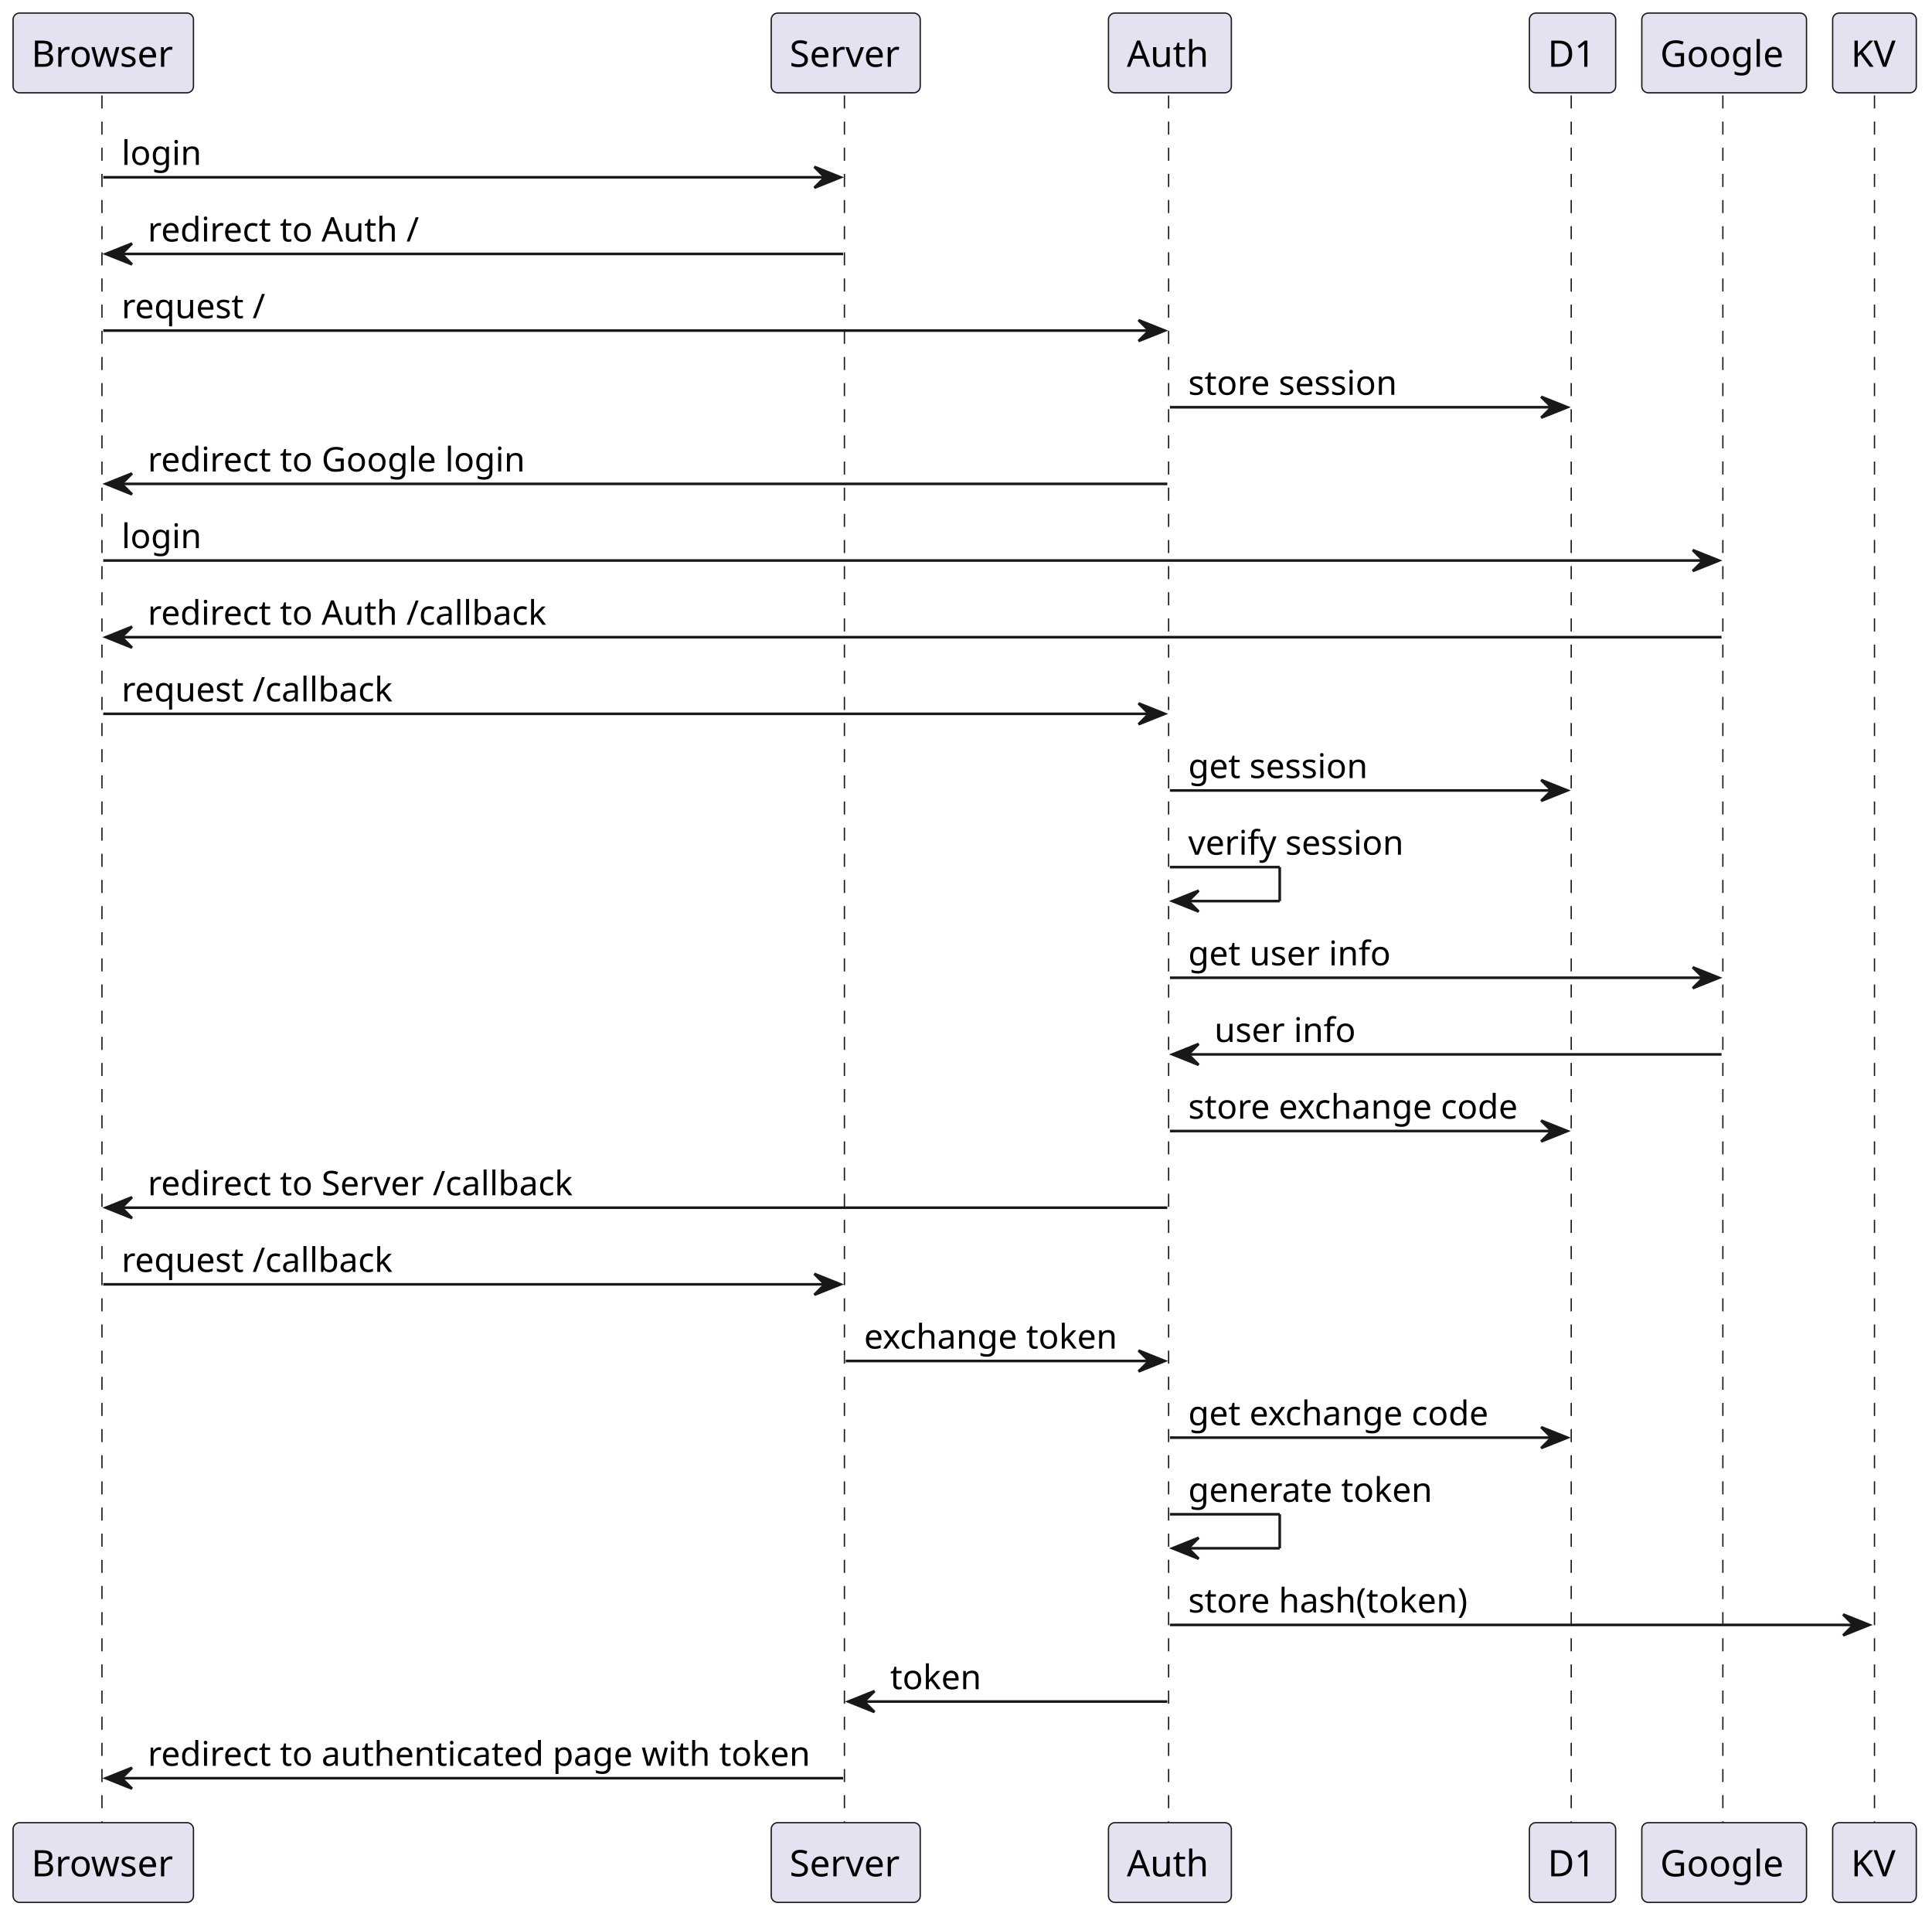
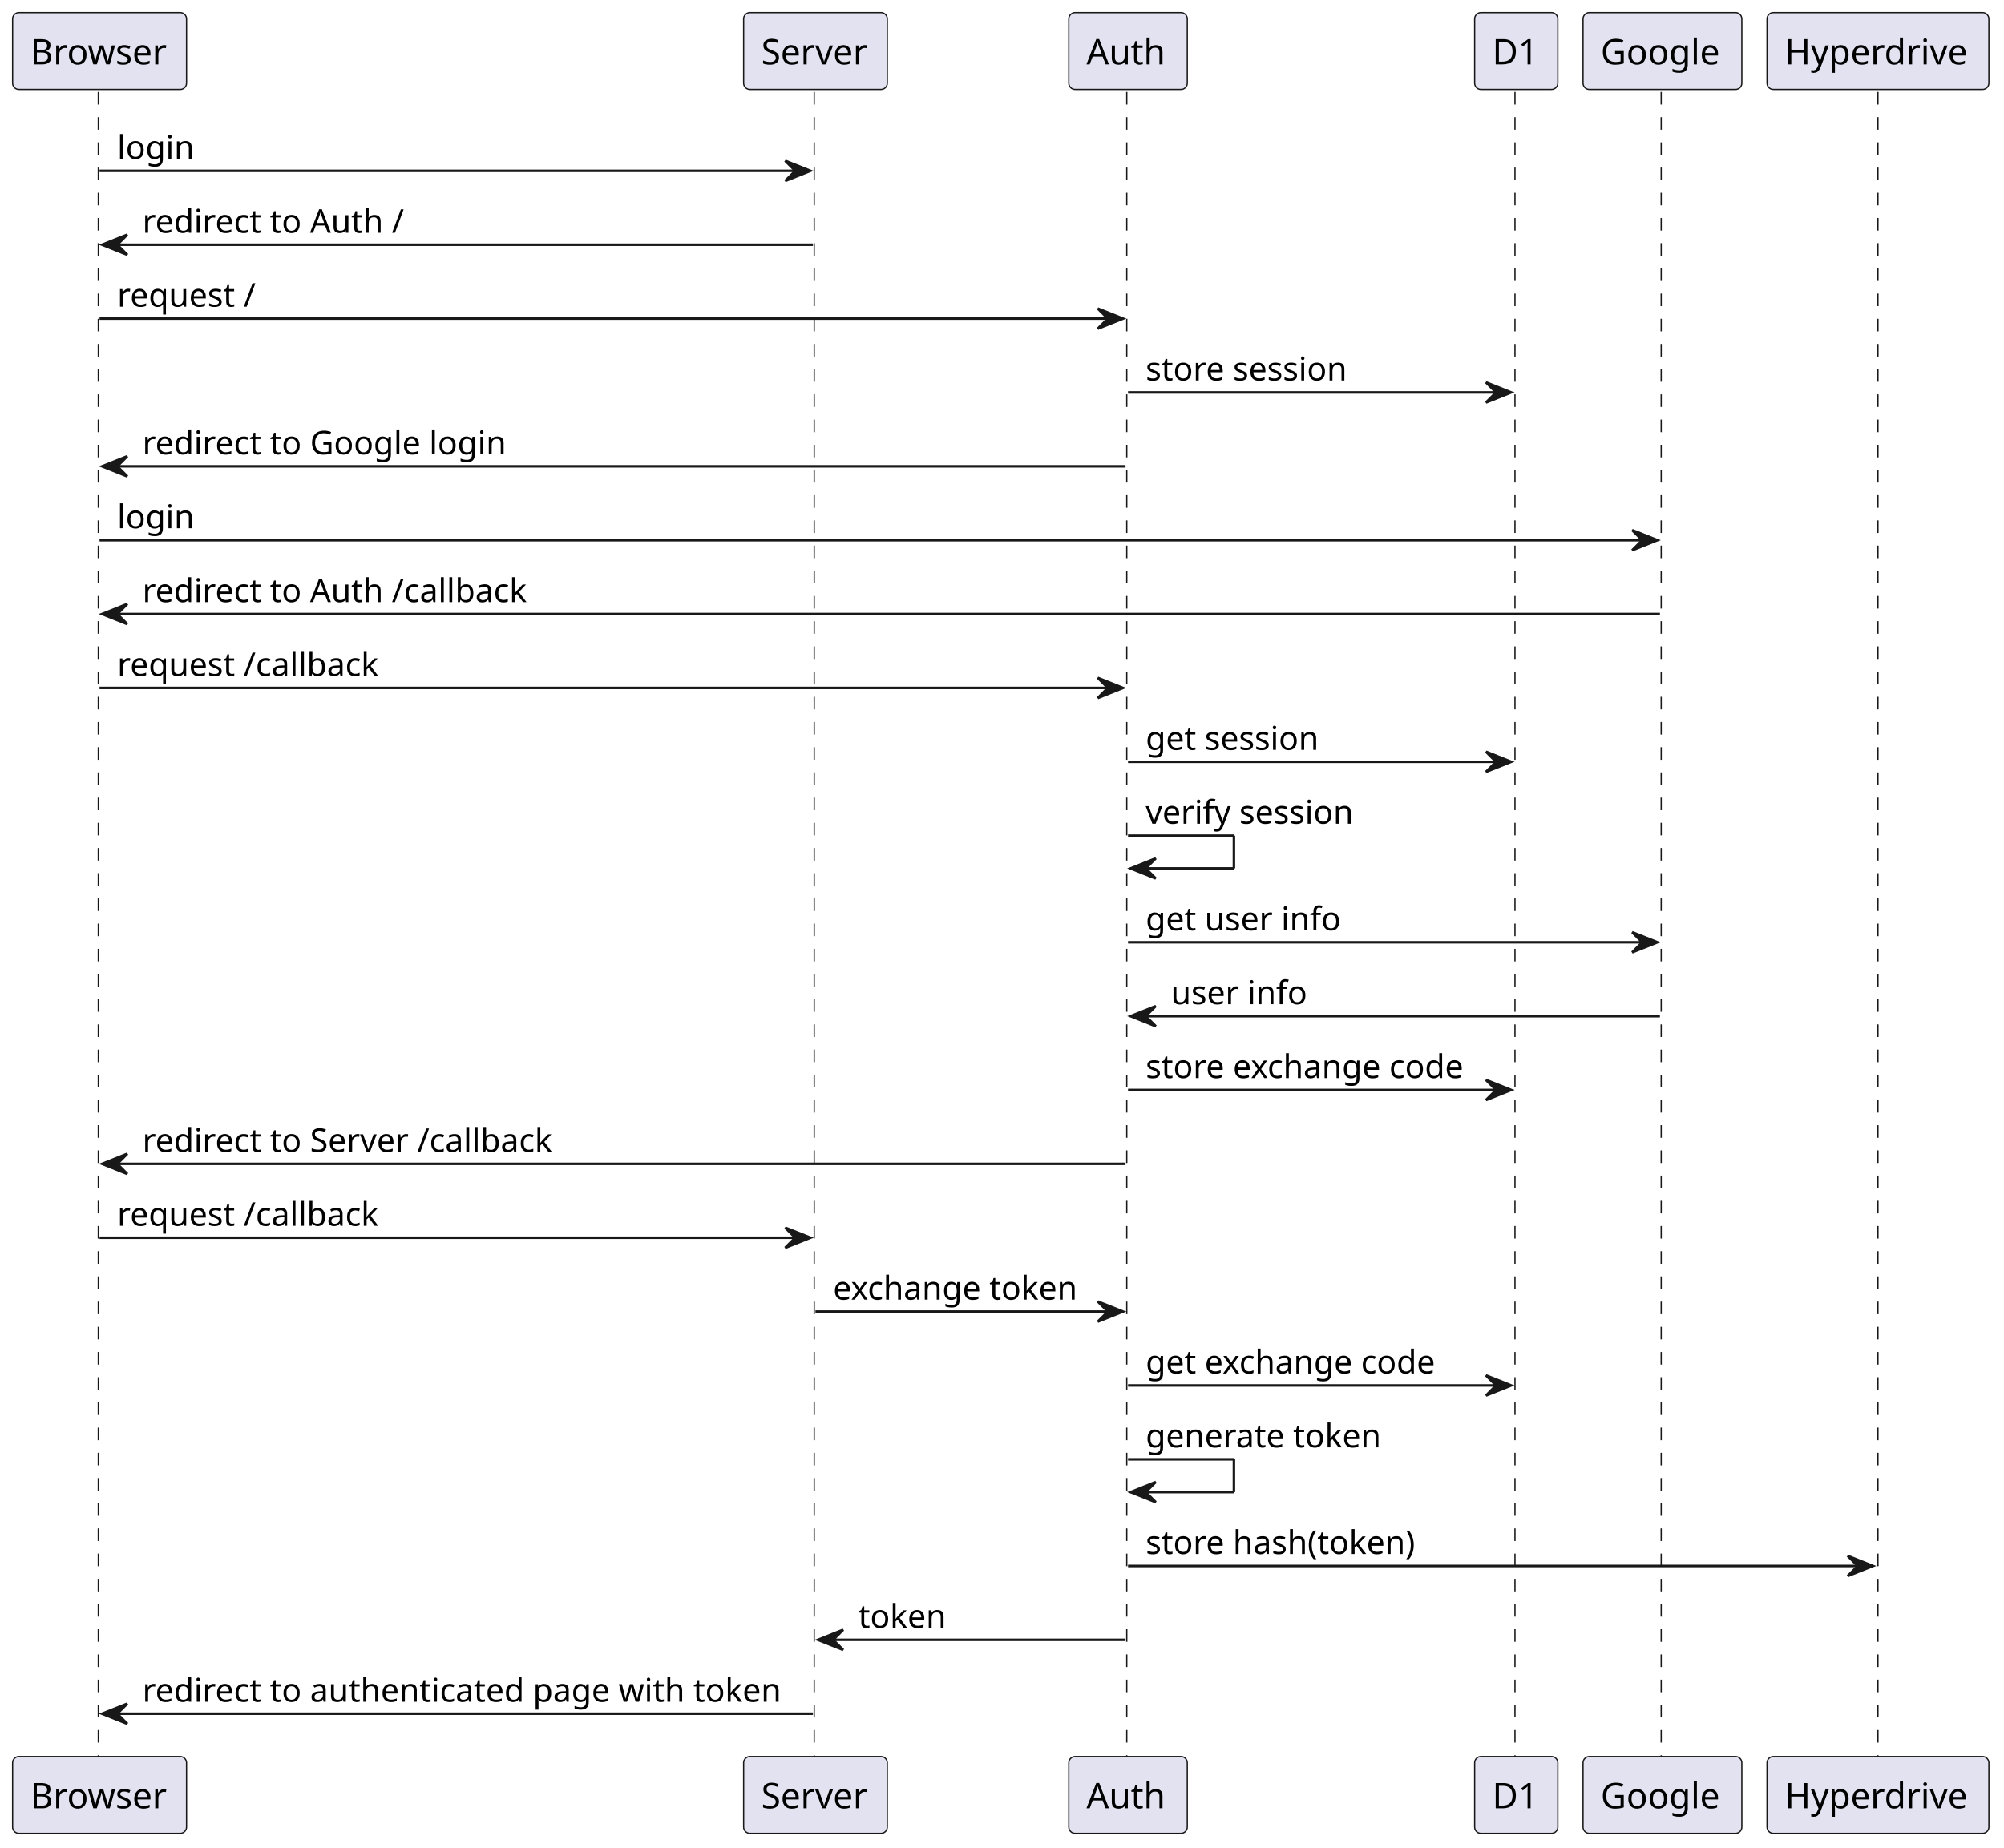
- <svg xmlns="http://www.w3.org/2000/svg" contentStyleType="text/css" height="733px" preserveAspectRatio="none" style="width:739px;height:733px;background:#FFFFFF;" version="1.1" viewBox="0 0 739 733" width="739px" zoomAndPan="magnify">
+ <svg xmlns="http://www.w3.org/2000/svg" contentStyleType="text/css" height="733px" preserveAspectRatio="none" style="width:795px;height:733px;background:#FFFFFF;" version="1.1" viewBox="0 0 795 733" width="795px" zoomAndPan="magnify">
  <defs />
  <g>
    <line style="stroke:#181818;stroke-width:0.5;stroke-dasharray:5.0,5.0;" x1="39" x2="39" y1="36.488" y2="698.01" />
    <line style="stroke:#181818;stroke-width:0.5;stroke-dasharray:5.0,5.0;" x1="323" x2="323" y1="36.488" y2="698.01" />
    <line style="stroke:#181818;stroke-width:0.5;stroke-dasharray:5.0,5.0;" x1="447" x2="447" y1="36.488" y2="698.01" />
    <line style="stroke:#181818;stroke-width:0.5;stroke-dasharray:5.0,5.0;" x1="601" x2="601" y1="36.488" y2="698.01" />
    <line style="stroke:#181818;stroke-width:0.5;stroke-dasharray:5.0,5.0;" x1="659" x2="659" y1="36.488" y2="698.01" />
-     <line style="stroke:#181818;stroke-width:0.5;stroke-dasharray:5.0,5.0;" x1="717" x2="717" y1="36.488" y2="698.01" />
+     <line style="stroke:#181818;stroke-width:0.5;stroke-dasharray:5.0,5.0;" x1="745" x2="745" y1="36.488" y2="698.01" />
    <rect fill="#E2E2F0" height="30.488" rx="2.5" ry="2.5" style="stroke:#181818;stroke-width:0.5;" width="69" x="5" y="5" />
    <text fill="#000000" font-family="sans-serif" font-size="14" lengthAdjust="spacing" textLength="55" x="12" y="25.535">Browser</text>
    <rect fill="#E2E2F0" height="30.488" rx="2.5" ry="2.5" style="stroke:#181818;stroke-width:0.5;" width="69" x="5" y="697.01" />
    <text fill="#000000" font-family="sans-serif" font-size="14" lengthAdjust="spacing" textLength="55" x="12" y="717.545">Browser</text>
    <rect fill="#E2E2F0" height="30.488" rx="2.5" ry="2.5" style="stroke:#181818;stroke-width:0.5;" width="57" x="295" y="5" />
    <text fill="#000000" font-family="sans-serif" font-size="14" lengthAdjust="spacing" textLength="43" x="302" y="25.535">Server</text>
    <rect fill="#E2E2F0" height="30.488" rx="2.5" ry="2.5" style="stroke:#181818;stroke-width:0.5;" width="57" x="295" y="697.01" />
    <text fill="#000000" font-family="sans-serif" font-size="14" lengthAdjust="spacing" textLength="43" x="302" y="717.545">Server</text>
    <rect fill="#E2E2F0" height="30.488" rx="2.5" ry="2.5" style="stroke:#181818;stroke-width:0.5;" width="47" x="424" y="5" />
    <text fill="#000000" font-family="sans-serif" font-size="14" lengthAdjust="spacing" textLength="33" x="431" y="25.535">Auth</text>
    <rect fill="#E2E2F0" height="30.488" rx="2.5" ry="2.5" style="stroke:#181818;stroke-width:0.5;" width="47" x="424" y="697.01" />
    <text fill="#000000" font-family="sans-serif" font-size="14" lengthAdjust="spacing" textLength="33" x="431" y="717.545">Auth</text>
    <rect fill="#E2E2F0" height="30.488" rx="2.5" ry="2.5" style="stroke:#181818;stroke-width:0.5;" width="33" x="585" y="5" />
    <text fill="#000000" font-family="sans-serif" font-size="14" lengthAdjust="spacing" textLength="19" x="592" y="25.535">D1</text>
    <rect fill="#E2E2F0" height="30.488" rx="2.5" ry="2.5" style="stroke:#181818;stroke-width:0.5;" width="33" x="585" y="697.01" />
    <text fill="#000000" font-family="sans-serif" font-size="14" lengthAdjust="spacing" textLength="19" x="592" y="717.545">D1</text>
    <rect fill="#E2E2F0" height="30.488" rx="2.5" ry="2.5" style="stroke:#181818;stroke-width:0.5;" width="63" x="628" y="5" />
    <text fill="#000000" font-family="sans-serif" font-size="14" lengthAdjust="spacing" textLength="49" x="635" y="25.535">Google</text>
    <rect fill="#E2E2F0" height="30.488" rx="2.5" ry="2.5" style="stroke:#181818;stroke-width:0.5;" width="63" x="628" y="697.01" />
    <text fill="#000000" font-family="sans-serif" font-size="14" lengthAdjust="spacing" textLength="49" x="635" y="717.545">Google</text>
-     <rect fill="#E2E2F0" height="30.488" rx="2.5" ry="2.5" style="stroke:#181818;stroke-width:0.5;" width="32" x="701" y="5" />
-     <text fill="#000000" font-family="sans-serif" font-size="14" lengthAdjust="spacing" textLength="18" x="708" y="25.535">KV</text>
-     <rect fill="#E2E2F0" height="30.488" rx="2.5" ry="2.5" style="stroke:#181818;stroke-width:0.5;" width="32" x="701" y="697.01" />
-     <text fill="#000000" font-family="sans-serif" font-size="14" lengthAdjust="spacing" textLength="18" x="708" y="717.545">KV</text>
+     <rect fill="#E2E2F0" height="30.488" rx="2.5" ry="2.5" style="stroke:#181818;stroke-width:0.5;" width="88" x="701" y="5" />
+     <text fill="#000000" font-family="sans-serif" font-size="14" lengthAdjust="spacing" textLength="74" x="708" y="25.535">Hyperdrive</text>
+     <rect fill="#E2E2F0" height="30.488" rx="2.5" ry="2.5" style="stroke:#181818;stroke-width:0.5;" width="88" x="701" y="697.01" />
+     <text fill="#000000" font-family="sans-serif" font-size="14" lengthAdjust="spacing" textLength="74" x="708" y="717.545">Hyperdrive</text>
    <polygon fill="#181818" points="311.5,63.799,321.5,67.799,311.5,71.799,315.5,67.799" style="stroke:#181818;stroke-width:1.0;" />
    <line style="stroke:#181818;stroke-width:1.0;" x1="39.5" x2="317.5" y1="67.799" y2="67.799" />
    <text fill="#000000" font-family="sans-serif" font-size="13" lengthAdjust="spacing" textLength="32" x="46.5" y="63.057">login</text>
    <polygon fill="#181818" points="50.5,93.109,40.5,97.109,50.5,101.109,46.5,97.109" style="stroke:#181818;stroke-width:1.0;" />
    <line style="stroke:#181818;stroke-width:1.0;" x1="44.5" x2="322.5" y1="97.109" y2="97.109" />
    <text fill="#000000" font-family="sans-serif" font-size="13" lengthAdjust="spacing" textLength="110" x="56.5" y="92.367">redirect to Auth /</text>
    <polygon fill="#181818" points="435.5,122.42,445.5,126.42,435.5,130.42,439.5,126.42" style="stroke:#181818;stroke-width:1.0;" />
    <line style="stroke:#181818;stroke-width:1.0;" x1="39.5" x2="441.5" y1="126.42" y2="126.42" />
    <text fill="#000000" font-family="sans-serif" font-size="13" lengthAdjust="spacing" textLength="58" x="46.5" y="121.678">request /</text>
    <polygon fill="#181818" points="589.5,151.731,599.5,155.731,589.5,159.731,593.5,155.731" style="stroke:#181818;stroke-width:1.0;" />
    <line style="stroke:#181818;stroke-width:1.0;" x1="447.5" x2="595.5" y1="155.731" y2="155.731" />
    <text fill="#000000" font-family="sans-serif" font-size="13" lengthAdjust="spacing" textLength="84" x="454.5" y="150.988">store session</text>
    <polygon fill="#181818" points="50.5,181.041,40.5,185.041,50.5,189.041,46.5,185.041" style="stroke:#181818;stroke-width:1.0;" />
    <line style="stroke:#181818;stroke-width:1.0;" x1="44.5" x2="446.5" y1="185.041" y2="185.041" />
    <text fill="#000000" font-family="sans-serif" font-size="13" lengthAdjust="spacing" textLength="149" x="56.5" y="180.299">redirect to Google login</text>
    <polygon fill="#181818" points="647.5,210.352,657.5,214.352,647.5,218.352,651.5,214.352" style="stroke:#181818;stroke-width:1.0;" />
    <line style="stroke:#181818;stroke-width:1.0;" x1="39.5" x2="653.5" y1="214.352" y2="214.352" />
    <text fill="#000000" font-family="sans-serif" font-size="13" lengthAdjust="spacing" textLength="32" x="46.5" y="209.609">login</text>
    <polygon fill="#181818" points="50.5,239.662,40.5,243.662,50.5,247.662,46.5,243.662" style="stroke:#181818;stroke-width:1.0;" />
    <line style="stroke:#181818;stroke-width:1.0;" x1="44.5" x2="658.5" y1="243.662" y2="243.662" />
    <text fill="#000000" font-family="sans-serif" font-size="13" lengthAdjust="spacing" textLength="162" x="56.5" y="238.92">redirect to Auth /callback</text>
    <polygon fill="#181818" points="435.5,268.973,445.5,272.973,435.5,276.973,439.5,272.973" style="stroke:#181818;stroke-width:1.0;" />
    <line style="stroke:#181818;stroke-width:1.0;" x1="39.5" x2="441.5" y1="272.973" y2="272.973" />
    <text fill="#000000" font-family="sans-serif" font-size="13" lengthAdjust="spacing" textLength="110" x="46.5" y="268.231">request /callback</text>
    <polygon fill="#181818" points="589.5,298.283,599.5,302.283,589.5,306.283,593.5,302.283" style="stroke:#181818;stroke-width:1.0;" />
    <line style="stroke:#181818;stroke-width:1.0;" x1="447.5" x2="595.5" y1="302.283" y2="302.283" />
    <text fill="#000000" font-family="sans-serif" font-size="13" lengthAdjust="spacing" textLength="72" x="454.5" y="297.541">get session</text>
    <line style="stroke:#181818;stroke-width:1.0;" x1="447.5" x2="489.5" y1="331.594" y2="331.594" />
    <line style="stroke:#181818;stroke-width:1.0;" x1="489.5" x2="489.5" y1="331.594" y2="344.594" />
    <line style="stroke:#181818;stroke-width:1.0;" x1="448.5" x2="489.5" y1="344.594" y2="344.594" />
    <polygon fill="#181818" points="458.5,340.594,448.5,344.594,458.5,348.594,454.5,344.594" style="stroke:#181818;stroke-width:1.0;" />
    <text fill="#000000" font-family="sans-serif" font-size="13" lengthAdjust="spacing" textLength="87" x="454.5" y="326.852">verify session</text>
    <polygon fill="#181818" points="647.5,369.904,657.5,373.904,647.5,377.904,651.5,373.904" style="stroke:#181818;stroke-width:1.0;" />
    <line style="stroke:#181818;stroke-width:1.0;" x1="447.5" x2="653.5" y1="373.904" y2="373.904" />
    <text fill="#000000" font-family="sans-serif" font-size="13" lengthAdjust="spacing" textLength="80" x="454.5" y="369.162">get user info</text>
    <polygon fill="#181818" points="458.5,399.215,448.5,403.215,458.5,407.215,454.5,403.215" style="stroke:#181818;stroke-width:1.0;" />
    <line style="stroke:#181818;stroke-width:1.0;" x1="452.5" x2="658.5" y1="403.215" y2="403.215" />
    <text fill="#000000" font-family="sans-serif" font-size="13" lengthAdjust="spacing" textLength="56" x="464.5" y="398.473">user info</text>
    <polygon fill="#181818" points="589.5,428.525,599.5,432.525,589.5,436.525,593.5,432.525" style="stroke:#181818;stroke-width:1.0;" />
    <line style="stroke:#181818;stroke-width:1.0;" x1="447.5" x2="595.5" y1="432.525" y2="432.525" />
    <text fill="#000000" font-family="sans-serif" font-size="13" lengthAdjust="spacing" textLength="130" x="454.5" y="427.783">store exchange code</text>
    <polygon fill="#181818" points="50.5,457.836,40.5,461.836,50.5,465.836,46.5,461.836" style="stroke:#181818;stroke-width:1.0;" />
    <line style="stroke:#181818;stroke-width:1.0;" x1="44.5" x2="446.5" y1="461.836" y2="461.836" />
    <text fill="#000000" font-family="sans-serif" font-size="13" lengthAdjust="spacing" textLength="170" x="56.5" y="457.094">redirect to Server /callback</text>
    <polygon fill="#181818" points="311.5,487.147,321.5,491.147,311.5,495.147,315.5,491.147" style="stroke:#181818;stroke-width:1.0;" />
    <line style="stroke:#181818;stroke-width:1.0;" x1="39.5" x2="317.5" y1="491.147" y2="491.147" />
    <text fill="#000000" font-family="sans-serif" font-size="13" lengthAdjust="spacing" textLength="110" x="46.5" y="486.404">request /callback</text>
    <polygon fill="#181818" points="435.5,516.457,445.5,520.457,435.5,524.457,439.5,520.457" style="stroke:#181818;stroke-width:1.0;" />
    <line style="stroke:#181818;stroke-width:1.0;" x1="323.5" x2="441.5" y1="520.457" y2="520.457" />
    <text fill="#000000" font-family="sans-serif" font-size="13" lengthAdjust="spacing" textLength="100" x="330.5" y="515.715">exchange token</text>
    <polygon fill="#181818" points="589.5,545.768,599.5,549.768,589.5,553.768,593.5,549.768" style="stroke:#181818;stroke-width:1.0;" />
    <line style="stroke:#181818;stroke-width:1.0;" x1="447.5" x2="595.5" y1="549.768" y2="549.768" />
    <text fill="#000000" font-family="sans-serif" font-size="13" lengthAdjust="spacing" textLength="118" x="454.5" y="545.025">get exchange code</text>
    <line style="stroke:#181818;stroke-width:1.0;" x1="447.5" x2="489.5" y1="579.078" y2="579.078" />
    <line style="stroke:#181818;stroke-width:1.0;" x1="489.5" x2="489.5" y1="579.078" y2="592.078" />
    <line style="stroke:#181818;stroke-width:1.0;" x1="448.5" x2="489.5" y1="592.078" y2="592.078" />
    <polygon fill="#181818" points="458.5,588.078,448.5,592.078,458.5,596.078,454.5,592.078" style="stroke:#181818;stroke-width:1.0;" />
    <text fill="#000000" font-family="sans-serif" font-size="13" lengthAdjust="spacing" textLength="94" x="454.5" y="574.336">generate token</text>
-     <polygon fill="#181818" points="705,617.389,715,621.389,705,625.389,709,621.389" style="stroke:#181818;stroke-width:1.0;" />
-     <line style="stroke:#181818;stroke-width:1.0;" x1="447.5" x2="711" y1="621.389" y2="621.389" />
+     <polygon fill="#181818" points="733,617.389,743,621.389,733,625.389,737,621.389" style="stroke:#181818;stroke-width:1.0;" />
+     <line style="stroke:#181818;stroke-width:1.0;" x1="447.5" x2="739" y1="621.389" y2="621.389" />
    <text fill="#000000" font-family="sans-serif" font-size="13" lengthAdjust="spacing" textLength="110" x="454.5" y="616.646">store hash(token)</text>
    <polygon fill="#181818" points="334.5,646.699,324.5,650.699,334.5,654.699,330.5,650.699" style="stroke:#181818;stroke-width:1.0;" />
    <line style="stroke:#181818;stroke-width:1.0;" x1="328.5" x2="446.5" y1="650.699" y2="650.699" />
    <text fill="#000000" font-family="sans-serif" font-size="13" lengthAdjust="spacing" textLength="36" x="340.5" y="645.957">token</text>
    <polygon fill="#181818" points="50.5,676.01,40.5,680.01,50.5,684.01,46.5,680.01" style="stroke:#181818;stroke-width:1.0;" />
    <line style="stroke:#181818;stroke-width:1.0;" x1="44.5" x2="322.5" y1="680.01" y2="680.01" />
    <text fill="#000000" font-family="sans-serif" font-size="13" lengthAdjust="spacing" textLength="260" x="56.5" y="675.268">redirect to authenticated page with token</text>
  </g>
</svg>
